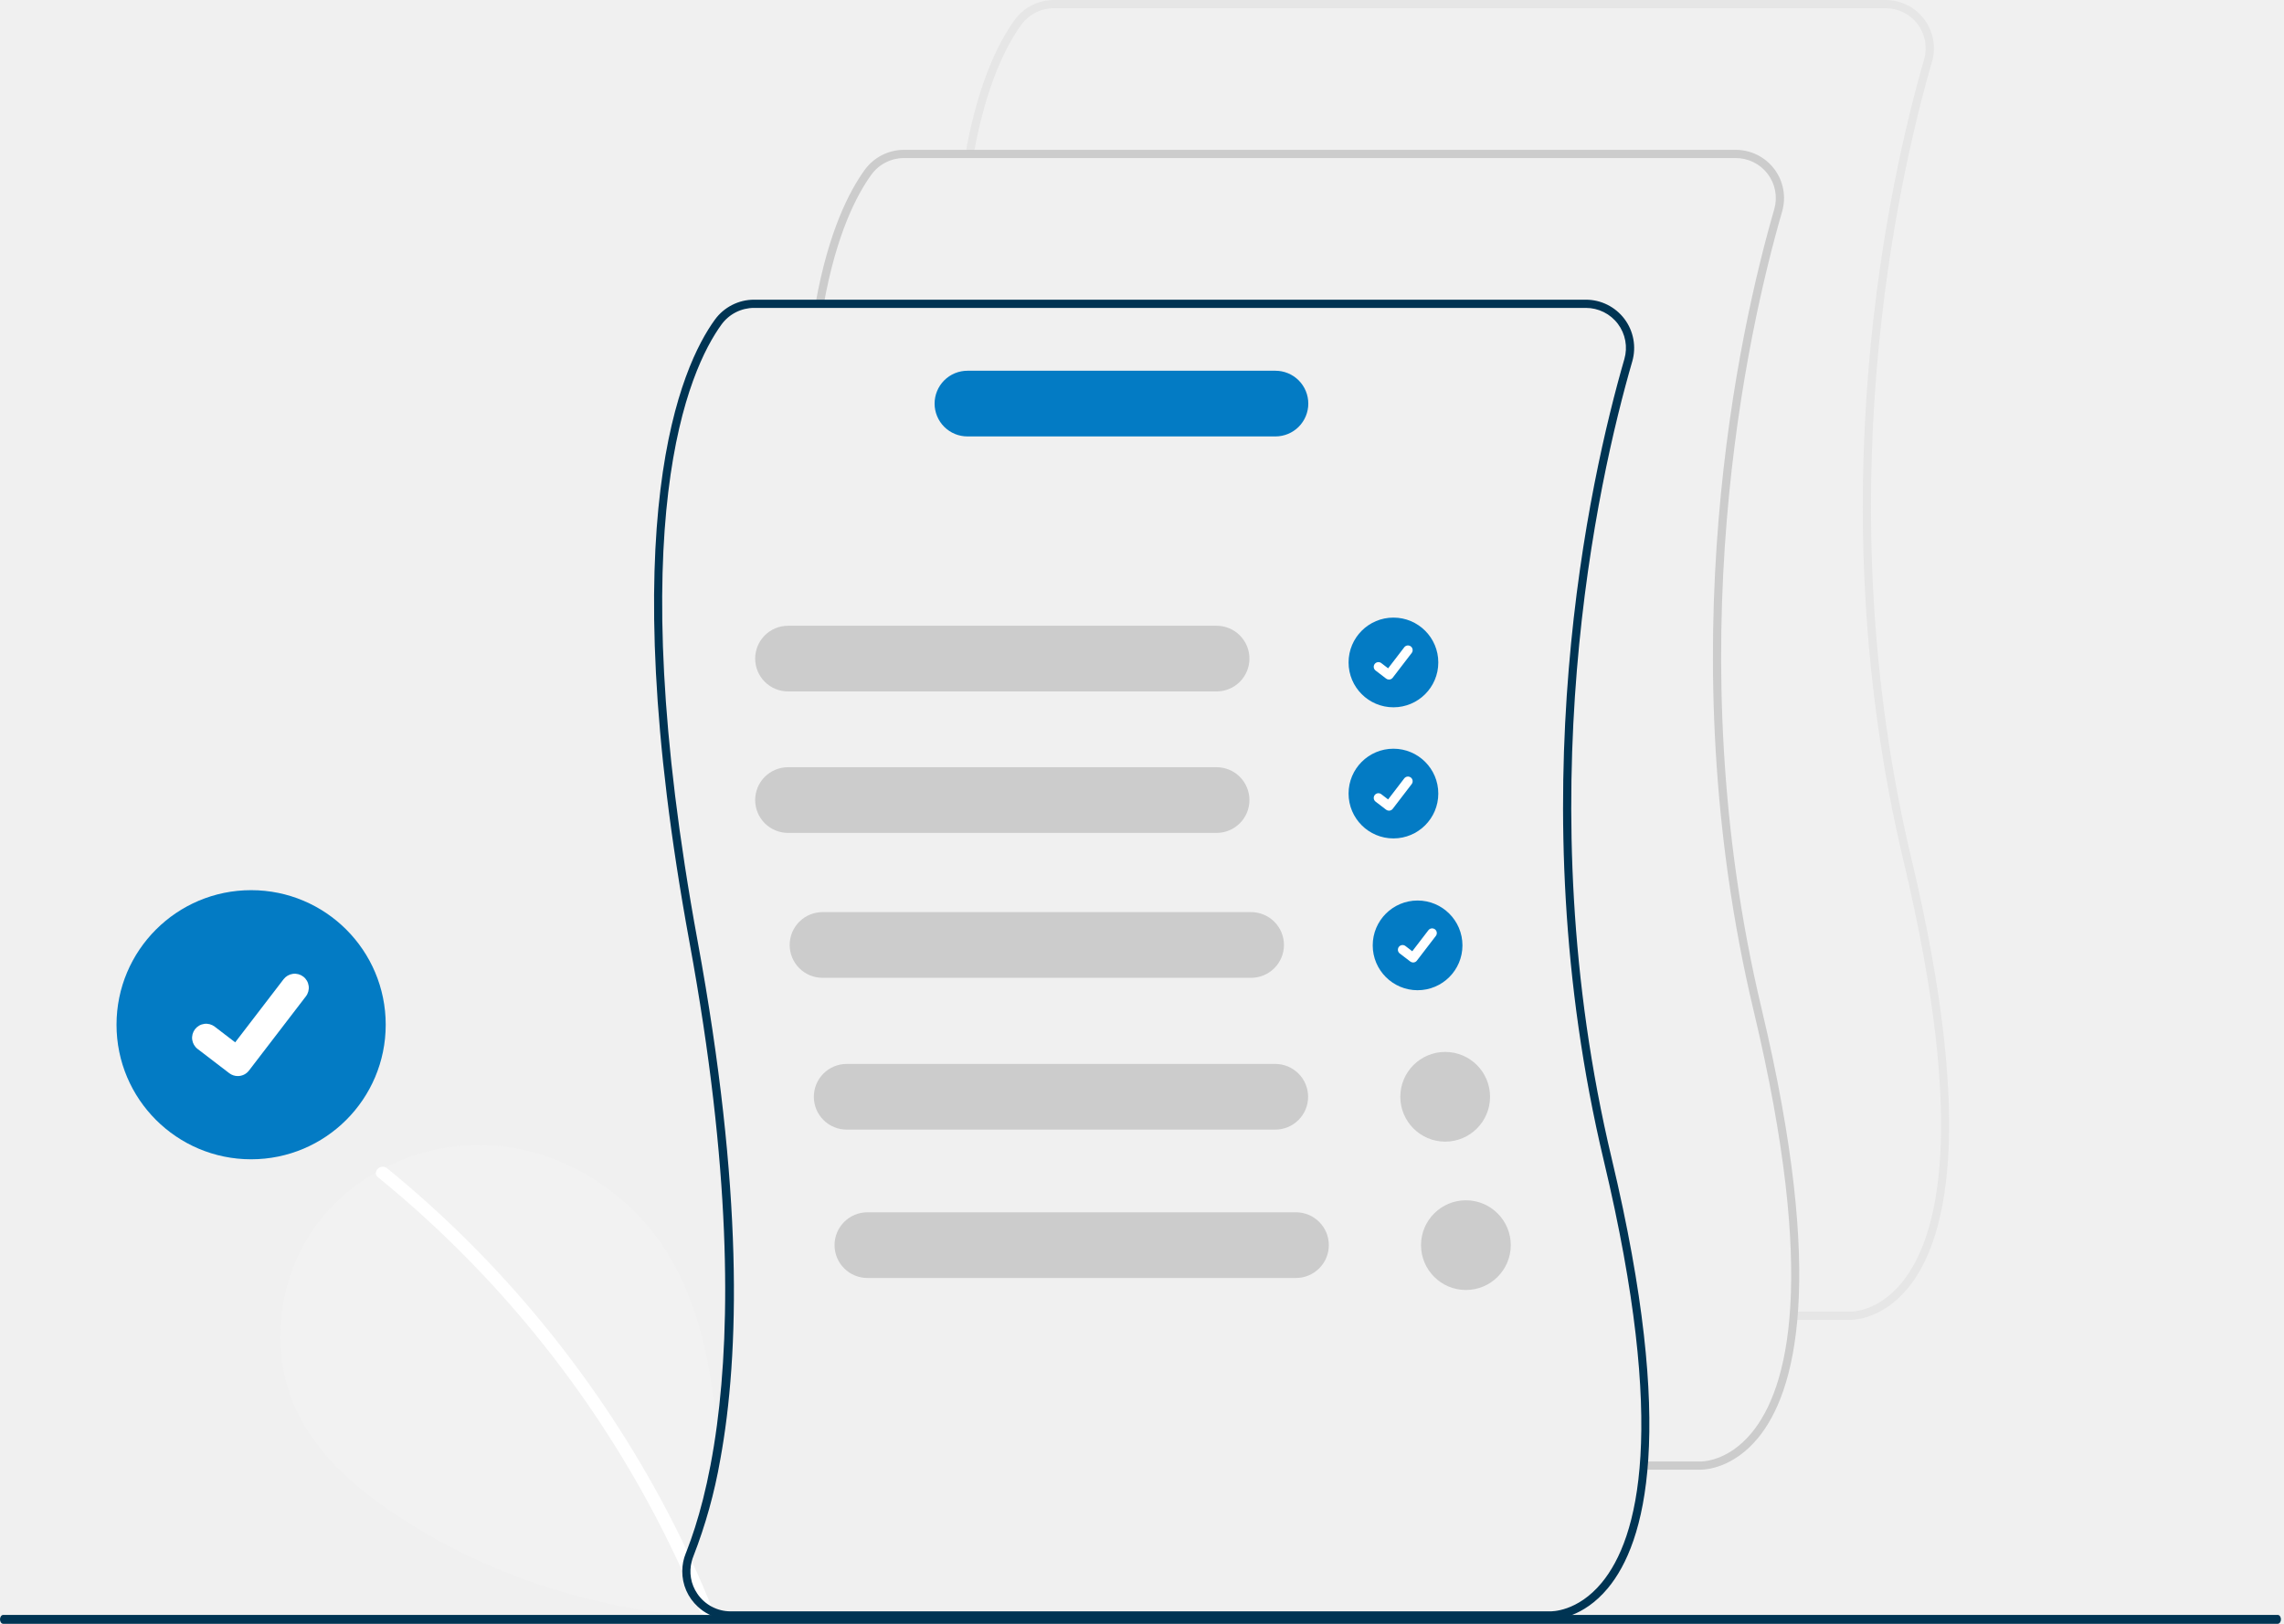
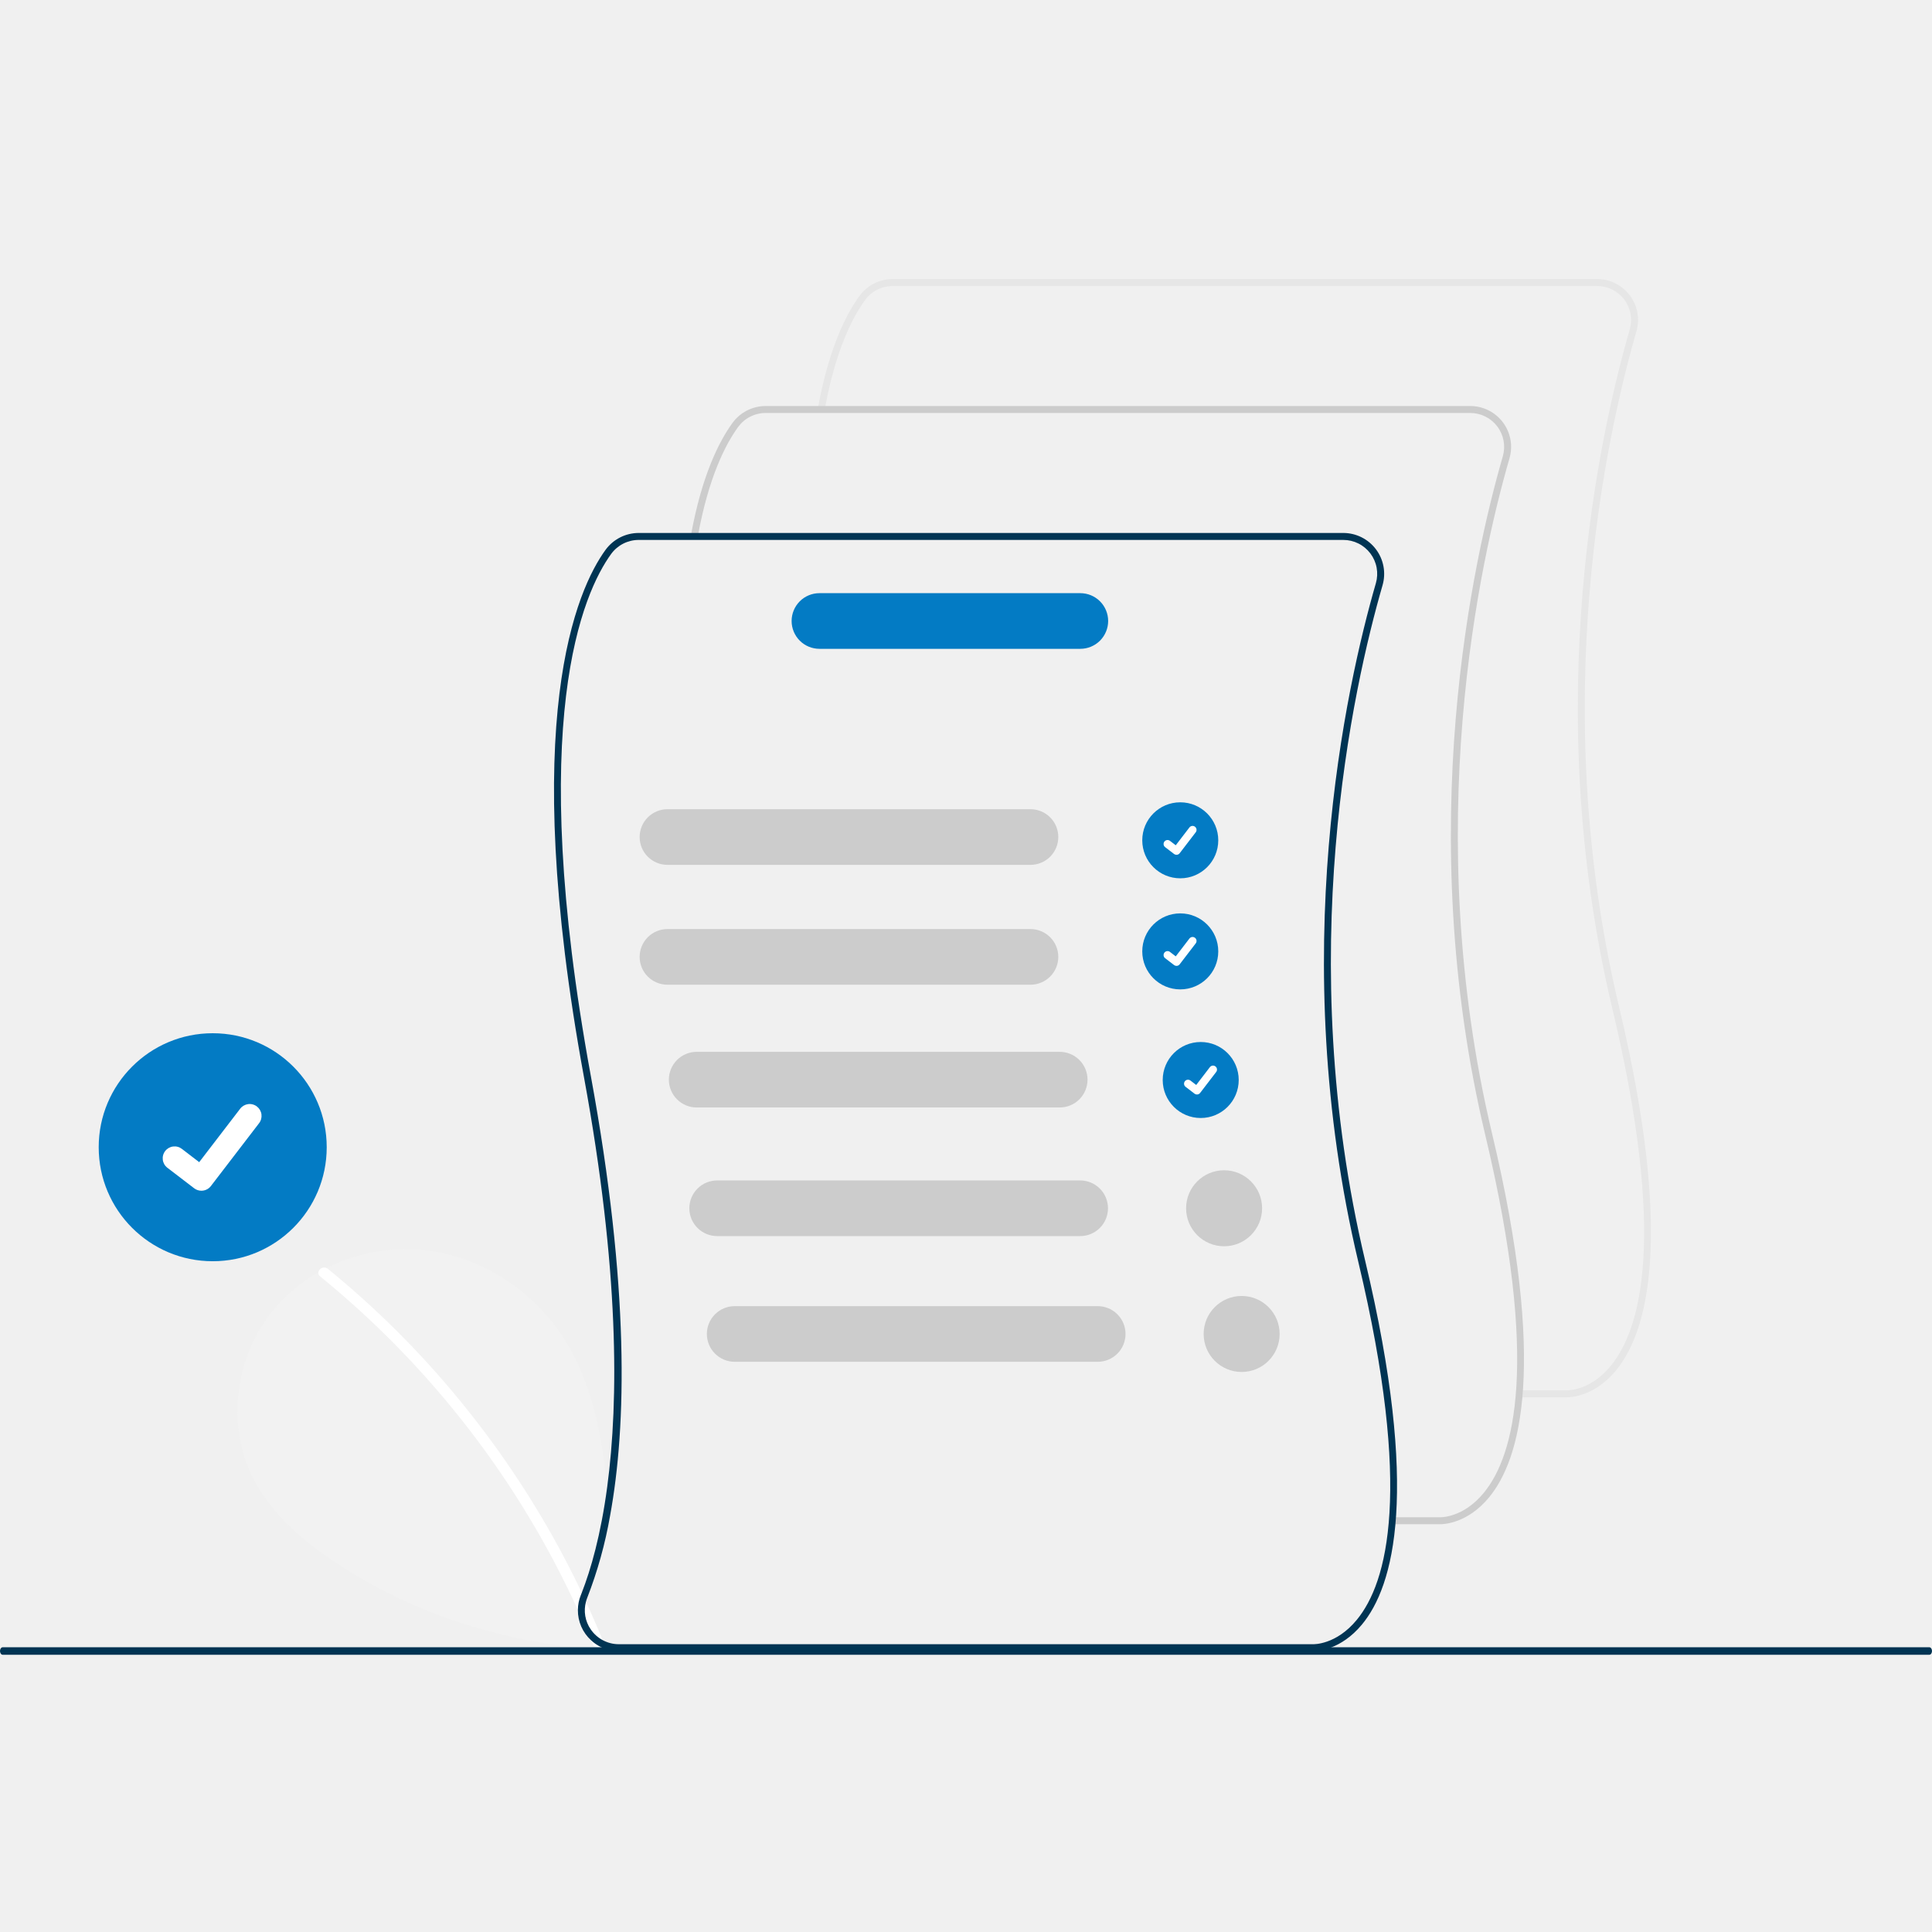
- <svg xmlns="http://www.w3.org/2000/svg" width="225" height="160" viewBox="0 0 225 160" fill="none">
-   <path d="M84.641 158.78C80.08 159.452 75.464 159.675 70.859 159.446C59.755 158.885 48.835 155.655 39.503 149.584C35.366 146.891 31.419 143.583 29.277 139.14C26.37 133.105 27.387 125.466 31.538 120.21C33.052 118.314 34.914 116.725 37.025 115.529C37.338 115.352 37.657 115.182 37.98 115.019C41.497 113.25 45.447 112.527 49.362 112.935C56.019 113.662 62.162 117.728 65.712 123.409C68.873 128.475 69.975 134.451 70.624 140.442C70.746 141.57 70.852 142.703 70.954 143.828C70.388 147.088 69.499 150.284 68.299 153.367C68.238 153.518 68.188 153.672 68.149 153.83C68.829 155.305 69.476 156.794 70.09 158.297C70.667 158.61 71.314 158.774 71.971 158.773H84.614L84.641 158.78Z" fill="#F2F2F2" />
-   <path d="M69.828 159.069C69.744 159.106 69.654 159.127 69.562 159.129C69.47 159.131 69.379 159.115 69.294 159.081C69.208 159.048 69.13 158.997 69.064 158.933C68.999 158.869 68.946 158.793 68.91 158.709C68.856 158.579 68.805 158.45 68.751 158.321C68.261 157.131 67.748 155.953 67.21 154.785C60.334 139.723 50.076 126.449 37.235 115.995C37.161 115.943 37.103 115.873 37.066 115.791C37.029 115.709 37.015 115.618 37.025 115.529C37.043 115.426 37.085 115.33 37.146 115.245C37.207 115.161 37.287 115.092 37.379 115.043C37.471 114.994 37.572 114.966 37.677 114.962C37.781 114.958 37.884 114.977 37.98 115.019C38.031 115.042 38.079 115.072 38.123 115.107C43.617 119.582 48.656 124.587 53.17 130.049C57.684 135.506 61.658 141.388 65.038 147.612C65.959 149.312 66.834 151.035 67.662 152.783C67.826 153.13 67.989 153.48 68.149 153.83C68.829 155.305 69.476 156.795 70.09 158.297C70.1 158.321 70.11 158.348 70.121 158.372C70.152 158.436 70.169 158.507 70.171 158.578C70.173 158.65 70.16 158.721 70.132 158.787C70.104 158.853 70.063 158.912 70.011 158.961C69.958 159.009 69.896 159.046 69.828 159.069Z" fill="white" />
-   <path d="M24.738 114.23C32.061 114.23 37.997 108.294 37.997 100.971C37.997 93.649 32.061 87.712 24.738 87.712C17.416 87.712 11.479 93.649 11.479 100.971C11.479 108.294 17.416 114.23 24.738 114.23Z" fill="#037BC4" />
-   <path d="M23.424 106.029C23.126 106.03 22.835 105.933 22.596 105.754L22.582 105.743L19.466 103.358C19.321 103.247 19.2 103.109 19.109 102.952C19.018 102.794 18.959 102.621 18.935 102.44C18.911 102.26 18.923 102.077 18.97 101.901C19.017 101.725 19.098 101.561 19.208 101.416C19.319 101.272 19.457 101.151 19.614 101.06C19.772 100.969 19.946 100.91 20.126 100.886C20.306 100.862 20.489 100.874 20.665 100.921C20.841 100.968 21.005 101.049 21.15 101.16L23.168 102.707L27.937 96.487C28.048 96.343 28.186 96.222 28.343 96.131C28.501 96.04 28.674 95.981 28.855 95.957C29.035 95.933 29.218 95.945 29.394 95.992C29.569 96.039 29.734 96.121 29.878 96.231L29.849 96.271L29.879 96.232C30.17 96.455 30.36 96.785 30.408 97.149C30.456 97.513 30.358 97.881 30.135 98.173L24.525 105.489C24.395 105.657 24.229 105.794 24.038 105.888C23.847 105.981 23.637 106.03 23.424 106.029Z" fill="white" />
-   <path d="M224.385 160H0.314C0.231 160 0.151 159.954 0.092 159.872C0.033 159.79 0 159.679 0 159.563C0 159.447 0.033 159.336 0.092 159.254C0.151 159.172 0.231 159.126 0.314 159.126H224.385C224.469 159.126 224.549 159.172 224.607 159.254C224.666 159.336 224.699 159.447 224.699 159.563C224.699 159.679 224.666 159.79 224.607 159.872C224.549 159.954 224.469 160 224.385 160Z" fill="#003453" />
-   <path d="M137.269 69.694C139.71 69.694 141.689 67.715 141.689 65.274C141.689 62.834 139.71 60.855 137.269 60.855C134.828 60.855 132.85 62.834 132.85 65.274C132.85 67.715 134.828 69.694 137.269 69.694Z" fill="#037BC4" />
-   <path d="M136.83 66.96C136.731 66.961 136.634 66.928 136.554 66.869L136.549 66.865L135.511 66.07C135.463 66.033 135.422 65.987 135.392 65.935C135.361 65.882 135.341 65.824 135.333 65.764C135.325 65.704 135.329 65.643 135.345 65.584C135.36 65.525 135.387 65.47 135.424 65.422C135.461 65.374 135.507 65.334 135.56 65.303C135.612 65.273 135.67 65.253 135.731 65.245C135.791 65.237 135.852 65.242 135.911 65.257C135.969 65.273 136.024 65.3 136.072 65.337L136.745 65.853L138.335 63.78C138.372 63.732 138.418 63.691 138.47 63.661C138.522 63.631 138.58 63.611 138.64 63.603C138.701 63.595 138.762 63.599 138.82 63.615C138.879 63.63 138.934 63.657 138.982 63.694L138.972 63.708L138.982 63.695C139.079 63.769 139.142 63.879 139.158 64C139.174 64.122 139.142 64.244 139.067 64.341L137.197 66.78C137.154 66.837 137.098 66.882 137.035 66.913C136.971 66.945 136.901 66.961 136.83 66.96Z" fill="white" />
-   <path d="M137.269 82.613C139.71 82.613 141.689 80.634 141.689 78.193C141.689 75.752 139.71 73.774 137.269 73.774C134.828 73.774 132.85 75.752 132.85 78.193C132.85 80.634 134.828 82.613 137.269 82.613Z" fill="#037BC4" />
-   <path d="M136.83 79.879C136.731 79.879 136.634 79.847 136.554 79.787L136.549 79.784L135.511 78.989C135.463 78.952 135.422 78.906 135.392 78.853C135.361 78.801 135.341 78.743 135.333 78.683C135.325 78.623 135.329 78.561 135.345 78.503C135.36 78.444 135.387 78.389 135.424 78.341C135.461 78.293 135.507 78.252 135.56 78.222C135.612 78.192 135.67 78.172 135.731 78.164C135.791 78.156 135.852 78.16 135.911 78.176C135.969 78.192 136.024 78.219 136.072 78.256L136.745 78.772L138.335 76.698C138.372 76.65 138.418 76.61 138.47 76.58C138.522 76.549 138.58 76.53 138.64 76.522C138.701 76.514 138.762 76.518 138.82 76.534C138.879 76.549 138.934 76.576 138.982 76.613L138.972 76.626L138.982 76.613C139.079 76.688 139.142 76.798 139.158 76.919C139.174 77.04 139.142 77.163 139.067 77.26L137.197 79.699C137.154 79.755 137.098 79.801 137.035 79.832C136.971 79.863 136.901 79.879 136.83 79.879Z" fill="white" />
-   <path d="M139.648 97.571C142.089 97.571 144.068 95.593 144.068 93.152C144.068 90.711 142.089 88.732 139.648 88.732C137.207 88.732 135.229 90.711 135.229 93.152C135.229 95.593 137.207 97.571 139.648 97.571Z" fill="#037BC4" />
-   <path d="M139.21 94.838C139.111 94.838 139.014 94.806 138.934 94.746L138.929 94.743L137.891 93.948C137.842 93.911 137.802 93.865 137.771 93.812C137.741 93.76 137.721 93.702 137.713 93.642C137.705 93.582 137.709 93.52 137.725 93.462C137.74 93.403 137.767 93.348 137.804 93.3C137.841 93.252 137.887 93.211 137.94 93.181C137.992 93.151 138.05 93.131 138.11 93.123C138.171 93.115 138.232 93.119 138.29 93.135C138.349 93.151 138.404 93.178 138.452 93.215L139.125 93.731L140.715 91.657C140.751 91.609 140.797 91.569 140.85 91.539C140.902 91.508 140.96 91.489 141.02 91.481C141.08 91.473 141.142 91.477 141.2 91.493C141.259 91.508 141.313 91.535 141.362 91.572L141.352 91.585L141.362 91.572C141.459 91.647 141.522 91.757 141.538 91.878C141.554 91.999 141.522 92.122 141.447 92.219L139.577 94.658C139.534 94.714 139.478 94.76 139.415 94.791C139.351 94.822 139.281 94.838 139.21 94.838Z" fill="white" />
-   <path d="M182.265 130.052C182.219 130.052 182.19 130.051 182.18 130.05L176.693 130.051V129.242H182.2C182.327 129.246 184.929 129.32 187.326 126.412C190.897 122.077 193.83 111.348 187.52 84.846C179.036 49.21 186.112 17.727 189.549 5.846C189.718 5.258 189.748 4.639 189.637 4.037C189.526 3.436 189.276 2.868 188.908 2.38C188.54 1.891 188.063 1.495 187.516 1.222C186.968 0.95 186.365 0.808 185.753 0.809H103.808C103.185 0.81 102.571 0.958 102.016 1.24C101.461 1.523 100.98 1.932 100.613 2.436C99.157 4.438 97.159 8.285 95.909 15.241L95.113 15.098C96.39 7.991 98.453 4.031 99.959 1.96C100.401 1.354 100.98 0.86 101.649 0.52C102.318 0.179 103.058 0.001 103.808 2.20186e-06H185.753C186.49 -0.001 187.217 0.17 187.877 0.499C188.537 0.827 189.111 1.305 189.555 1.894C189.998 2.483 190.299 3.166 190.433 3.891C190.566 4.616 190.53 5.362 190.326 6.071C186.907 17.89 179.867 49.209 188.307 84.658C194.706 111.533 191.63 122.495 187.923 126.959C185.478 129.903 182.783 130.052 182.265 130.052Z" fill="#E6E6E6" />
-   <path d="M167.501 144.817C167.456 144.817 167.427 144.816 167.417 144.815L161.93 144.816V144.007H167.436C167.565 144.011 170.165 144.085 172.562 141.177C176.134 136.842 179.067 126.113 172.757 99.611C164.272 63.975 171.349 32.492 174.785 20.611C174.954 20.023 174.985 19.404 174.873 18.802C174.762 18.201 174.513 17.633 174.145 17.145C173.777 16.656 173.3 16.26 172.752 15.987C172.205 15.715 171.601 15.573 170.989 15.574H89.045C88.422 15.575 87.808 15.723 87.253 16.005C86.697 16.288 86.217 16.697 85.849 17.201C84.394 19.203 82.396 23.05 81.146 30.006L80.35 29.863C81.627 22.756 83.689 18.796 85.195 16.725C85.637 16.119 86.217 15.625 86.885 15.284C87.554 14.944 88.294 14.766 89.045 14.765H170.989C171.727 14.764 172.454 14.935 173.114 15.264C173.773 15.592 174.348 16.07 174.791 16.659C175.235 17.247 175.535 17.931 175.669 18.656C175.803 19.381 175.766 20.127 175.562 20.836C172.144 32.655 165.104 63.974 173.544 99.423C179.943 126.298 176.866 137.26 173.159 141.724C170.714 144.668 168.02 144.817 167.501 144.817Z" fill="#CCCCCC" />
-   <path d="M158.779 114.189C150.338 78.74 157.378 47.419 160.799 35.602C161.002 34.893 161.038 34.147 160.904 33.422C160.77 32.698 160.47 32.014 160.027 31.425C159.583 30.837 159.009 30.359 158.349 30.03C157.69 29.701 156.963 29.53 156.226 29.53H74.279C73.529 29.53 72.79 29.708 72.121 30.049C71.452 30.389 70.873 30.882 70.431 31.488C67.123 36.037 60.259 51.121 67.925 92.859C72.025 115.189 71.964 130.413 70.625 140.442C69.873 146.089 68.714 150.087 67.663 152.783L67.552 153.068C67.33 153.614 67.215 154.196 67.212 154.785C67.204 155.45 67.337 156.109 67.602 156.718C67.868 157.328 68.26 157.874 68.751 158.321C69.072 158.621 69.435 158.873 69.829 159.069C70.156 159.236 70.502 159.362 70.859 159.446C71.223 159.535 71.597 159.579 71.971 159.579H152.653C152.663 159.579 152.69 159.582 152.738 159.582C153.255 159.582 155.951 159.433 158.395 156.488C162.101 152.025 165.177 141.064 158.779 114.189ZM157.797 155.941C155.4 158.851 152.799 158.776 152.673 158.773H71.971C71.325 158.773 70.689 158.614 70.118 158.311C69.547 158.009 69.059 157.571 68.697 157.036C68.378 156.573 68.164 156.047 68.07 155.493C67.975 154.939 68.002 154.372 68.15 153.83C68.188 153.672 68.238 153.518 68.299 153.367C69.499 150.284 70.389 147.088 70.954 143.828C72.872 133.374 73.229 117.242 68.721 92.713C61.112 51.285 67.841 36.428 71.084 31.964C71.452 31.462 71.933 31.053 72.488 30.77C73.043 30.488 73.657 30.34 74.279 30.339H156.226C156.837 30.338 157.44 30.48 157.988 30.753C158.535 31.025 159.011 31.421 159.379 31.91C159.747 32.398 159.997 32.965 160.108 33.566C160.219 34.167 160.189 34.786 160.02 35.374C156.583 47.256 149.508 78.74 157.994 114.376C164.304 140.877 161.37 151.606 157.797 155.941Z" fill="#003453" />
-   <path d="M119.848 68.13H77.629C76.77 68.13 75.947 67.789 75.34 67.182C74.734 66.576 74.393 65.752 74.393 64.894C74.393 64.036 74.734 63.213 75.34 62.606C75.947 61.999 76.77 61.658 77.629 61.658H119.848C120.707 61.658 121.53 61.999 122.137 62.606C122.743 63.213 123.084 64.036 123.084 64.894C123.084 65.752 122.743 66.576 122.137 67.182C121.53 67.789 120.707 68.13 119.848 68.13Z" fill="#CCCCCC" />
-   <path d="M119.848 82.069H77.629C76.77 82.069 75.947 81.728 75.34 81.121C74.734 80.514 74.393 79.691 74.393 78.833C74.393 77.975 74.734 77.152 75.34 76.545C75.947 75.938 76.77 75.597 77.629 75.597H119.848C120.707 75.597 121.53 75.938 122.137 76.545C122.743 77.152 123.084 77.975 123.084 78.833C123.084 79.691 122.743 80.514 122.137 81.121C121.53 81.728 120.707 82.069 119.848 82.069Z" fill="#CCCCCC" />
-   <path d="M123.248 96.348H81.028C80.17 96.348 79.347 96.007 78.74 95.4C78.133 94.793 77.792 93.97 77.792 93.112C77.792 92.253 78.133 91.43 78.74 90.823C79.347 90.216 80.17 89.876 81.028 89.876H123.248C124.106 89.876 124.929 90.216 125.536 90.823C126.143 91.43 126.484 92.253 126.484 93.112C126.484 93.97 126.143 94.793 125.536 95.4C124.929 96.007 124.106 96.348 123.248 96.348Z" fill="#CCCCCC" />
-   <path d="M125.628 111.306H83.408C82.55 111.306 81.727 110.965 81.12 110.359C80.513 109.752 80.172 108.929 80.172 108.07C80.172 107.212 80.513 106.389 81.12 105.782C81.727 105.175 82.55 104.834 83.408 104.834H125.628C126.486 104.834 127.309 105.175 127.916 105.782C128.523 106.389 128.864 107.212 128.864 108.07C128.864 108.929 128.523 109.752 127.916 110.359C127.309 110.965 126.486 111.306 125.628 111.306Z" fill="#CCCCCC" />
-   <path d="M125.646 43.003H95.308C94.882 43.004 94.461 42.92 94.068 42.758C93.675 42.595 93.318 42.357 93.017 42.057C92.716 41.756 92.478 41.399 92.315 41.006C92.152 40.614 92.068 40.192 92.068 39.767C92.068 39.342 92.152 38.921 92.315 38.528C92.478 38.135 92.716 37.778 93.017 37.478C93.318 37.177 93.675 36.939 94.068 36.776C94.461 36.614 94.882 36.531 95.308 36.531H125.646C126.505 36.531 127.328 36.872 127.935 37.479C128.541 38.086 128.882 38.909 128.882 39.767C128.882 40.625 128.541 41.449 127.935 42.055C127.328 42.662 126.505 43.003 125.646 43.003Z" fill="#037BC4" />
-   <path d="M142.368 112.49C144.809 112.49 146.787 110.511 146.787 108.07C146.787 105.629 144.809 103.651 142.368 103.651C139.927 103.651 137.948 105.629 137.948 108.07C137.948 110.511 139.927 112.49 142.368 112.49Z" fill="#CCCCCC" />
-   <path d="M127.668 125.925H85.448C84.59 125.925 83.767 125.584 83.16 124.977C82.553 124.37 82.212 123.547 82.212 122.689C82.212 121.831 82.553 121.008 83.16 120.401C83.767 119.794 84.59 119.453 85.448 119.453H127.668C128.526 119.453 129.349 119.794 129.956 120.401C130.563 121.008 130.904 121.831 130.904 122.689C130.904 123.547 130.563 124.37 129.956 124.977C129.349 125.584 128.526 125.925 127.668 125.925Z" fill="#CCCCCC" />
-   <path d="M144.408 127.109C146.849 127.109 148.828 125.13 148.828 122.689C148.828 120.248 146.849 118.27 144.408 118.27C141.967 118.27 139.988 120.248 139.988 122.689C139.988 125.13 141.967 127.109 144.408 127.109Z" fill="#CCCCCC" />
+ <svg xmlns="http://www.w3.org/2000/svg" width="180" height="180" viewBox="0 0 180 180" fill="none">
+   <path d="M67.804 153.194C64.15 153.732 60.452 153.911 56.763 153.728C47.868 153.278 39.121 150.691 31.645 145.827C28.331 143.67 25.169 141.02 23.453 137.461C21.124 132.627 21.939 126.507 25.264 122.297C26.477 120.778 27.969 119.505 29.66 118.547C29.91 118.405 30.166 118.269 30.425 118.138C33.242 116.721 36.407 116.142 39.543 116.469C44.875 117.051 49.797 120.309 52.64 124.859C55.172 128.917 56.055 133.705 56.575 138.504C56.673 139.408 56.758 140.315 56.839 141.216C56.386 143.828 55.673 146.388 54.712 148.858C54.663 148.978 54.623 149.102 54.592 149.228C55.137 150.41 55.655 151.603 56.147 152.807C56.61 153.058 57.127 153.189 57.654 153.188H67.782L67.804 153.194Z" fill="#F2F2F2" />
+   <path d="M55.938 153.425C55.87 153.455 55.798 153.472 55.725 153.473C55.651 153.475 55.578 153.462 55.51 153.435C55.441 153.408 55.379 153.368 55.326 153.317C55.273 153.266 55.231 153.204 55.202 153.137C55.159 153.033 55.118 152.93 55.074 152.826C54.682 151.873 54.271 150.929 53.841 149.994C48.332 137.928 40.115 127.294 29.828 118.92C29.769 118.878 29.723 118.822 29.693 118.756C29.663 118.691 29.652 118.618 29.66 118.547C29.674 118.465 29.708 118.387 29.757 118.32C29.806 118.252 29.87 118.197 29.944 118.158C30.017 118.118 30.099 118.096 30.182 118.093C30.265 118.089 30.348 118.105 30.425 118.138C30.466 118.157 30.504 118.181 30.539 118.209C34.94 121.794 38.978 125.803 42.593 130.178C46.209 134.55 49.393 139.262 52.1 144.247C52.838 145.609 53.539 146.99 54.203 148.39C54.334 148.668 54.464 148.948 54.592 149.229C55.137 150.411 55.655 151.603 56.147 152.807C56.156 152.826 56.164 152.848 56.172 152.867C56.197 152.919 56.211 152.975 56.212 153.032C56.214 153.089 56.203 153.146 56.181 153.199C56.159 153.252 56.126 153.3 56.084 153.339C56.042 153.378 55.992 153.407 55.938 153.425Z" fill="white" />
+   <path d="M19.818 117.506C25.683 117.506 30.439 112.751 30.439 106.885C30.439 101.019 25.683 96.264 19.818 96.264C13.952 96.264 9.196 101.019 9.196 106.885C9.196 112.751 13.952 117.506 19.818 117.506Z" fill="#037BC4" />
+   <path d="M18.764 110.937C18.525 110.937 18.292 110.86 18.101 110.717L18.089 110.708L15.593 108.797C15.477 108.708 15.38 108.598 15.307 108.472C15.234 108.345 15.187 108.206 15.168 108.062C15.149 107.917 15.158 107.771 15.196 107.63C15.233 107.489 15.298 107.357 15.387 107.242C15.476 107.126 15.586 107.029 15.712 106.956C15.838 106.883 15.977 106.836 16.122 106.817C16.266 106.798 16.413 106.807 16.554 106.845C16.695 106.882 16.826 106.947 16.942 107.036L18.559 108.276L22.38 103.293C22.468 103.178 22.579 103.081 22.705 103.008C22.831 102.935 22.97 102.888 23.114 102.868C23.259 102.849 23.405 102.859 23.546 102.897C23.687 102.934 23.819 102.999 23.934 103.088L23.91 103.12L23.935 103.088C24.168 103.268 24.32 103.532 24.359 103.823C24.397 104.115 24.319 104.41 24.14 104.643L19.646 110.504C19.542 110.639 19.409 110.748 19.256 110.823C19.102 110.898 18.934 110.937 18.764 110.937V110.937Z" fill="white" />
+   <path d="M179.748 154.171H0.252C0.185 154.171 0.121 154.134 0.074 154.068C0.027 154.003 0 153.914 0 153.821C0 153.728 0.027 153.639 0.074 153.574C0.121 153.508 0.185 153.471 0.252 153.471H179.748C179.815 153.471 179.879 153.508 179.926 153.574C179.973 153.639 180 153.728 180 153.821C180 153.914 179.973 154.003 179.926 154.068C179.879 154.134 179.815 154.171 179.748 154.171V154.171Z" fill="#003453" />
+   <path d="M109.962 81.83C111.918 81.83 113.503 80.245 113.503 78.289C113.503 76.334 111.918 74.749 109.962 74.749C108.007 74.749 106.422 76.334 106.422 78.289C106.422 80.245 108.007 81.83 109.962 81.83Z" fill="#037BC4" />
+   <path d="M109.611 79.64C109.531 79.64 109.453 79.614 109.39 79.567L109.386 79.564L108.554 78.927C108.515 78.897 108.483 78.86 108.458 78.818C108.434 78.776 108.418 78.73 108.411 78.682C108.405 78.633 108.408 78.584 108.421 78.537C108.433 78.49 108.455 78.446 108.484 78.408C108.514 78.369 108.551 78.337 108.593 78.312C108.635 78.288 108.682 78.272 108.73 78.266C108.778 78.26 108.827 78.263 108.874 78.276C108.921 78.288 108.965 78.31 109.003 78.34L109.542 78.753L110.816 77.092C110.845 77.053 110.882 77.021 110.924 76.997C110.966 76.973 111.013 76.957 111.061 76.951C111.109 76.944 111.158 76.947 111.205 76.96C111.252 76.972 111.296 76.994 111.334 77.024L111.326 77.034L111.334 77.024C111.412 77.084 111.463 77.172 111.476 77.269C111.489 77.366 111.462 77.464 111.403 77.542L109.905 79.496C109.87 79.541 109.826 79.577 109.775 79.602C109.724 79.627 109.667 79.64 109.611 79.64V79.64Z" fill="white" />
+   <path d="M109.962 92.179C111.918 92.179 113.503 90.594 113.503 88.638C113.503 86.683 111.918 85.098 109.962 85.098C108.007 85.098 106.422 86.683 106.422 88.638C106.422 90.594 108.007 92.179 109.962 92.179Z" fill="#037BC4" />
+   <path d="M109.611 89.989C109.531 89.989 109.453 89.963 109.39 89.915L109.386 89.912L108.554 89.275C108.515 89.246 108.483 89.209 108.458 89.167C108.434 89.125 108.418 89.079 108.411 89.03C108.405 88.982 108.408 88.933 108.421 88.886C108.433 88.839 108.455 88.795 108.484 88.757C108.514 88.718 108.551 88.686 108.593 88.661C108.635 88.637 108.682 88.621 108.73 88.615C108.778 88.609 108.827 88.612 108.874 88.624C108.921 88.637 108.965 88.659 109.003 88.689L109.542 89.102L110.816 87.441C110.845 87.402 110.882 87.37 110.924 87.346C110.966 87.322 111.013 87.306 111.061 87.299C111.109 87.293 111.158 87.296 111.205 87.309C111.252 87.321 111.296 87.343 111.334 87.373L111.326 87.383L111.334 87.373C111.412 87.432 111.463 87.52 111.476 87.618C111.489 87.715 111.462 87.813 111.403 87.891L109.905 89.845C109.87 89.89 109.826 89.926 109.775 89.951C109.724 89.976 109.667 89.989 109.611 89.989V89.989Z" fill="white" />
+   <path d="M111.868 104.162C113.823 104.162 115.408 102.577 115.408 100.621C115.408 98.666 113.823 97.081 111.868 97.081C109.912 97.081 108.327 98.666 108.327 100.621C108.327 102.577 109.912 104.162 111.868 104.162Z" fill="#037BC4" />
+   <path d="M111.517 101.972C111.437 101.972 111.36 101.946 111.296 101.898L111.292 101.895L110.46 101.258C110.421 101.229 110.389 101.192 110.364 101.15C110.34 101.108 110.324 101.062 110.318 101.013C110.311 100.965 110.314 100.916 110.327 100.869C110.339 100.822 110.361 100.778 110.391 100.74C110.42 100.701 110.457 100.669 110.499 100.644C110.541 100.62 110.588 100.604 110.636 100.598C110.684 100.592 110.733 100.595 110.78 100.608C110.827 100.62 110.871 100.642 110.91 100.672L111.449 101.085L112.722 99.424C112.752 99.385 112.789 99.353 112.831 99.329C112.873 99.305 112.919 99.289 112.967 99.282C113.015 99.276 113.064 99.279 113.111 99.292C113.158 99.304 113.202 99.326 113.24 99.356L113.232 99.366L113.241 99.356C113.318 99.415 113.369 99.504 113.382 99.601C113.395 99.698 113.369 99.796 113.309 99.874L111.811 101.828C111.776 101.873 111.732 101.909 111.681 101.934C111.63 101.959 111.574 101.972 111.517 101.972V101.972Z" fill="white" />
+   <path d="M146.007 130.181C145.97 130.181 145.947 130.18 145.939 130.179L141.544 130.18V129.532H145.955C146.057 129.535 148.141 129.594 150.061 127.265C152.922 123.793 155.272 115.197 150.217 93.967C143.42 65.42 149.089 40.201 151.842 30.683C151.977 30.212 152.002 29.716 151.912 29.234C151.823 28.752 151.624 28.298 151.329 27.906C151.034 27.515 150.652 27.198 150.213 26.979C149.775 26.761 149.291 26.648 148.801 26.648H83.158C82.659 26.649 82.167 26.767 81.722 26.994C81.277 27.22 80.892 27.548 80.598 27.951C79.432 29.555 77.832 32.637 76.83 38.209L76.192 38.094C77.216 32.401 78.868 29.229 80.074 27.57C80.428 27.084 80.892 26.689 81.428 26.416C81.964 26.143 82.556 26.001 83.158 26H148.801C149.392 25.999 149.974 26.136 150.503 26.399C151.031 26.663 151.491 27.045 151.847 27.517C152.202 27.989 152.443 28.537 152.55 29.117C152.657 29.698 152.628 30.296 152.464 30.863C149.726 40.331 144.086 65.42 150.847 93.817C155.973 115.346 153.509 124.127 150.539 127.703C148.581 130.061 146.422 130.181 146.007 130.181Z" fill="#E6E6E6" />
+   <path d="M134.18 142.009C134.143 142.009 134.12 142.008 134.112 142.007L129.717 142.008V141.359H134.128C134.231 141.363 136.314 141.422 138.234 139.092C141.095 135.62 143.445 127.025 138.39 105.795C131.593 77.248 137.262 52.029 140.015 42.511C140.15 42.04 140.174 41.544 140.085 41.062C139.996 40.58 139.797 40.125 139.502 39.734C139.207 39.343 138.825 39.025 138.386 38.807C137.947 38.589 137.464 38.475 136.974 38.476H71.331C70.832 38.476 70.34 38.595 69.895 38.821C69.45 39.047 69.065 39.376 68.771 39.779C67.605 41.383 66.004 44.464 65.003 50.036L64.365 49.922C65.388 44.229 67.041 41.056 68.247 39.398C68.601 38.912 69.065 38.517 69.601 38.244C70.137 37.971 70.729 37.828 71.331 37.828H136.974C137.565 37.827 138.147 37.964 138.676 38.227C139.204 38.49 139.664 38.873 140.02 39.345C140.375 39.816 140.616 40.364 140.723 40.945C140.83 41.526 140.801 42.123 140.637 42.691C137.899 52.159 132.259 77.248 139.02 105.645C144.146 127.174 141.682 135.955 138.712 139.531C136.753 141.889 134.595 142.009 134.18 142.009Z" fill="#CCCCCC" />
+   <path d="M127.193 117.474C120.431 89.077 126.071 63.986 128.811 54.519C128.974 53.952 129.003 53.354 128.896 52.774C128.789 52.193 128.548 51.645 128.193 51.174C127.837 50.702 127.378 50.319 126.849 50.056C126.321 49.792 125.738 49.655 125.148 49.655H59.503C58.902 49.656 58.31 49.798 57.774 50.071C57.238 50.343 56.775 50.739 56.42 51.224C53.77 54.868 48.272 66.952 54.413 100.387C57.698 118.274 57.649 130.47 56.576 138.504C55.974 143.027 55.045 146.23 54.203 148.39L54.114 148.618C53.936 149.055 53.844 149.522 53.841 149.994C53.835 150.526 53.942 151.054 54.154 151.542C54.367 152.03 54.681 152.468 55.075 152.826C55.332 153.067 55.623 153.269 55.938 153.425C56.2 153.559 56.477 153.66 56.764 153.727C57.055 153.799 57.354 153.834 57.654 153.834H122.286C122.294 153.834 122.316 153.836 122.354 153.836C122.768 153.836 124.928 153.717 126.886 151.358C129.854 147.782 132.319 139.002 127.193 117.474ZM126.406 150.92C124.486 153.251 122.403 153.191 122.302 153.188H57.654C57.136 153.188 56.627 153.061 56.17 152.819C55.712 152.576 55.322 152.225 55.031 151.797C54.776 151.426 54.605 151.004 54.529 150.561C54.453 150.117 54.475 149.663 54.593 149.228C54.624 149.102 54.664 148.978 54.713 148.858C55.674 146.388 56.386 143.828 56.84 141.216C58.376 132.842 58.662 119.919 55.05 100.27C48.956 67.082 54.345 55.181 56.943 51.605C57.238 51.203 57.623 50.875 58.068 50.649C58.513 50.423 59.004 50.305 59.503 50.304H125.148C125.638 50.303 126.121 50.417 126.559 50.635C126.998 50.853 127.379 51.171 127.674 51.562C127.969 51.953 128.169 52.407 128.258 52.889C128.347 53.37 128.323 53.866 128.187 54.337C125.434 63.855 119.767 89.077 126.564 117.623C131.619 138.852 129.269 147.447 126.406 150.92Z" fill="#003453" />
+   <path d="M96.007 80.577H62.186C61.499 80.577 60.839 80.304 60.353 79.818C59.867 79.332 59.594 78.672 59.594 77.985C59.594 77.297 59.867 76.638 60.353 76.152C60.839 75.665 61.499 75.392 62.186 75.392H96.007C96.695 75.392 97.354 75.665 97.84 76.152C98.326 76.638 98.599 77.297 98.599 77.985C98.599 78.672 98.326 79.332 97.84 79.818C97.354 80.304 96.695 80.577 96.007 80.577V80.577Z" fill="#CCCCCC" />
+   <path d="M96.007 91.743H62.186C61.499 91.743 60.839 91.47 60.353 90.984C59.867 90.498 59.594 89.838 59.594 89.151C59.594 88.463 59.867 87.804 60.353 87.318C60.839 86.832 61.499 86.558 62.186 86.558H96.007C96.695 86.558 97.354 86.832 97.84 87.318C98.326 87.804 98.599 88.463 98.599 89.151C98.599 89.838 98.326 90.498 97.84 90.984C97.354 91.47 96.695 91.743 96.007 91.743V91.743Z" fill="#CCCCCC" />
+   <path d="M98.73 103.181H64.909C64.221 103.181 63.562 102.908 63.076 102.422C62.59 101.936 62.316 101.276 62.316 100.589C62.316 99.901 62.59 99.242 63.076 98.756C63.562 98.27 64.221 97.997 64.909 97.997H98.73C99.417 97.997 100.076 98.27 100.563 98.756C101.049 99.242 101.322 99.901 101.322 100.589C101.322 101.276 101.049 101.936 100.563 102.422C100.076 102.908 99.417 103.181 98.73 103.181V103.181Z" fill="#CCCCCC" />
+   <path d="M100.637 115.164H66.816C66.128 115.164 65.469 114.891 64.983 114.405C64.497 113.919 64.224 113.259 64.224 112.572C64.224 111.884 64.497 111.225 64.983 110.739C65.469 110.253 66.128 109.979 66.816 109.979H100.637C101.324 109.979 101.984 110.253 102.47 110.739C102.956 111.225 103.229 111.884 103.229 112.572C103.229 113.259 102.956 113.919 102.47 114.405C101.984 114.891 101.324 115.164 100.637 115.164Z" fill="#CCCCCC" />
+   <path d="M100.651 60.449H76.348C76.007 60.449 75.67 60.382 75.355 60.252C75.04 60.122 74.754 59.931 74.513 59.69C74.272 59.449 74.081 59.163 73.951 58.849C73.82 58.534 73.753 58.197 73.753 57.856C73.753 57.516 73.82 57.178 73.951 56.864C74.081 56.549 74.272 56.263 74.513 56.022C74.754 55.781 75.04 55.59 75.355 55.46C75.67 55.33 76.007 55.263 76.348 55.264H100.651C101.339 55.264 101.998 55.537 102.484 56.023C102.97 56.509 103.244 57.169 103.244 57.856C103.244 58.544 102.97 59.203 102.484 59.689C101.998 60.175 101.339 60.449 100.651 60.449Z" fill="#037BC4" />
+   <path d="M114.046 116.112C116.002 116.112 117.587 114.527 117.587 112.572C117.587 110.617 116.002 109.031 114.046 109.031C112.091 109.031 110.506 110.617 110.506 112.572C110.506 114.527 112.091 116.112 114.046 116.112Z" fill="#CCCCCC" />
+   <path d="M102.271 126.875H68.45C67.762 126.875 67.103 126.602 66.617 126.116C66.13 125.629 65.857 124.97 65.857 124.282C65.857 123.595 66.13 122.936 66.617 122.449C67.103 121.963 67.762 121.69 68.45 121.69H102.271C102.958 121.69 103.617 121.963 104.104 122.449C104.59 122.936 104.863 123.595 104.863 124.282C104.863 124.97 104.59 125.629 104.104 126.116C103.617 126.602 102.958 126.875 102.271 126.875Z" fill="#CCCCCC" />
+   <path d="M115.681 127.823C117.636 127.823 119.221 126.238 119.221 124.283C119.221 122.327 117.636 120.742 115.681 120.742C113.726 120.742 112.141 122.327 112.141 124.283C112.141 126.238 113.726 127.823 115.681 127.823Z" fill="#CCCCCC" />
</svg>
